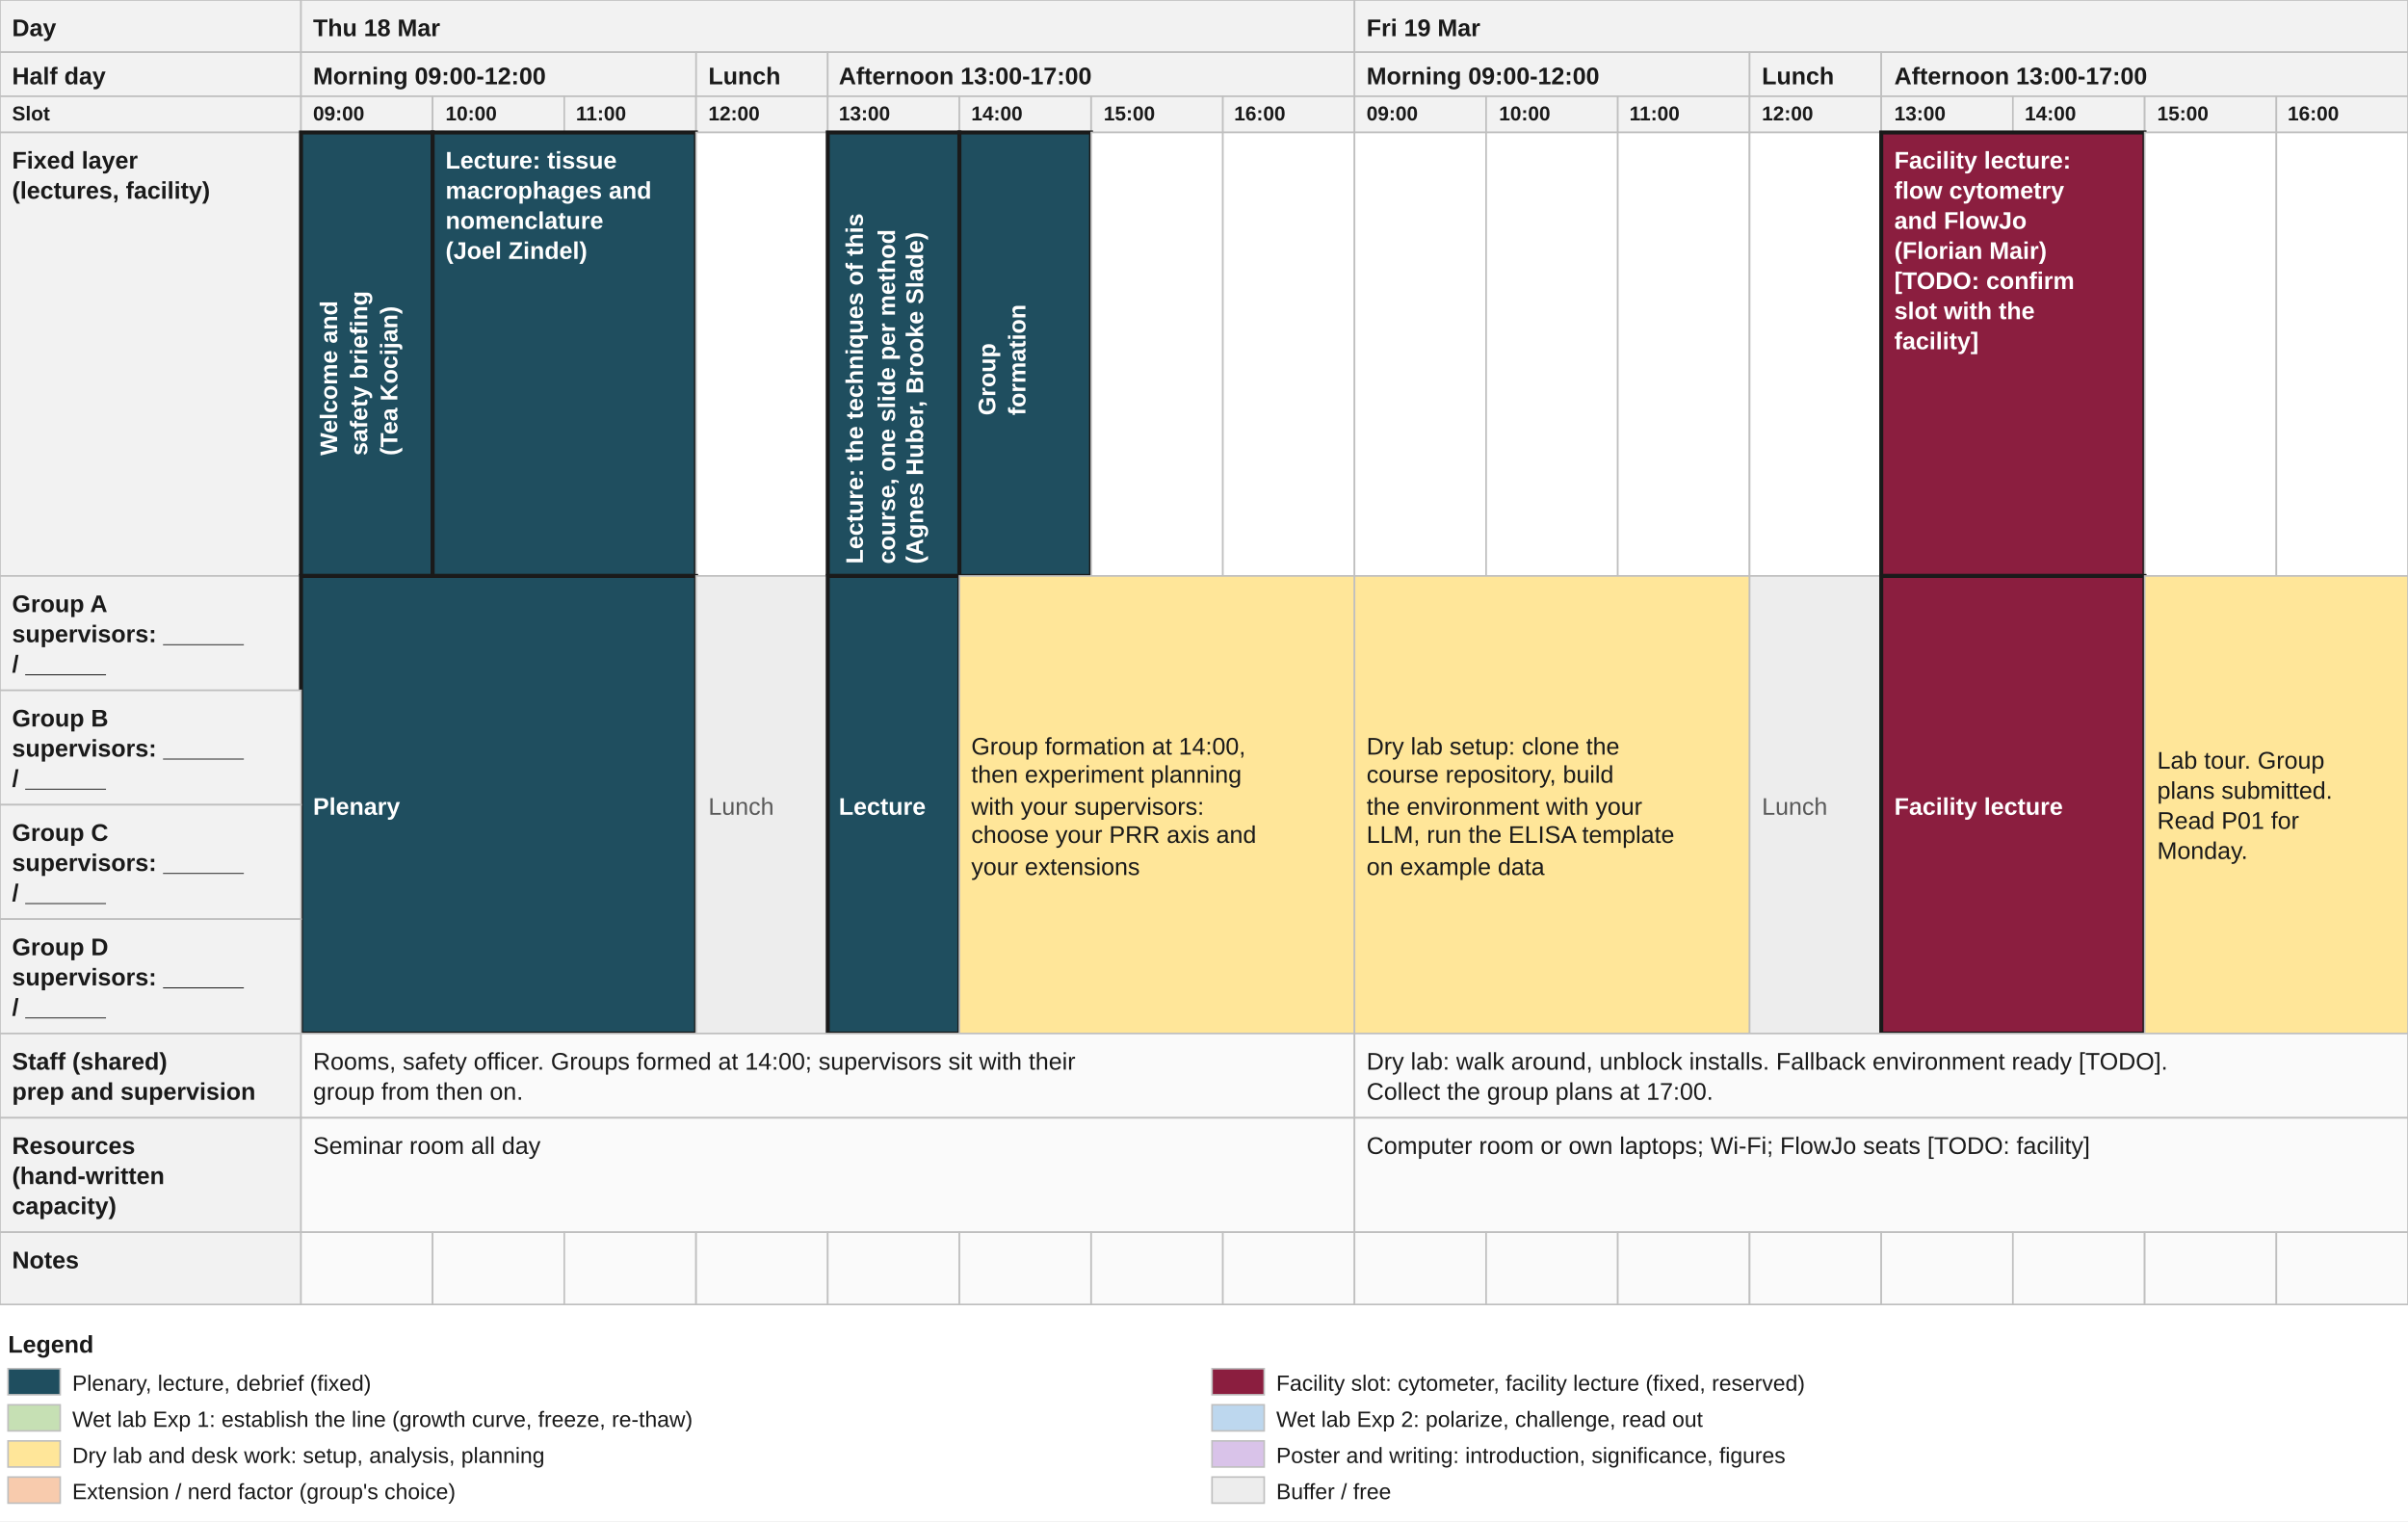
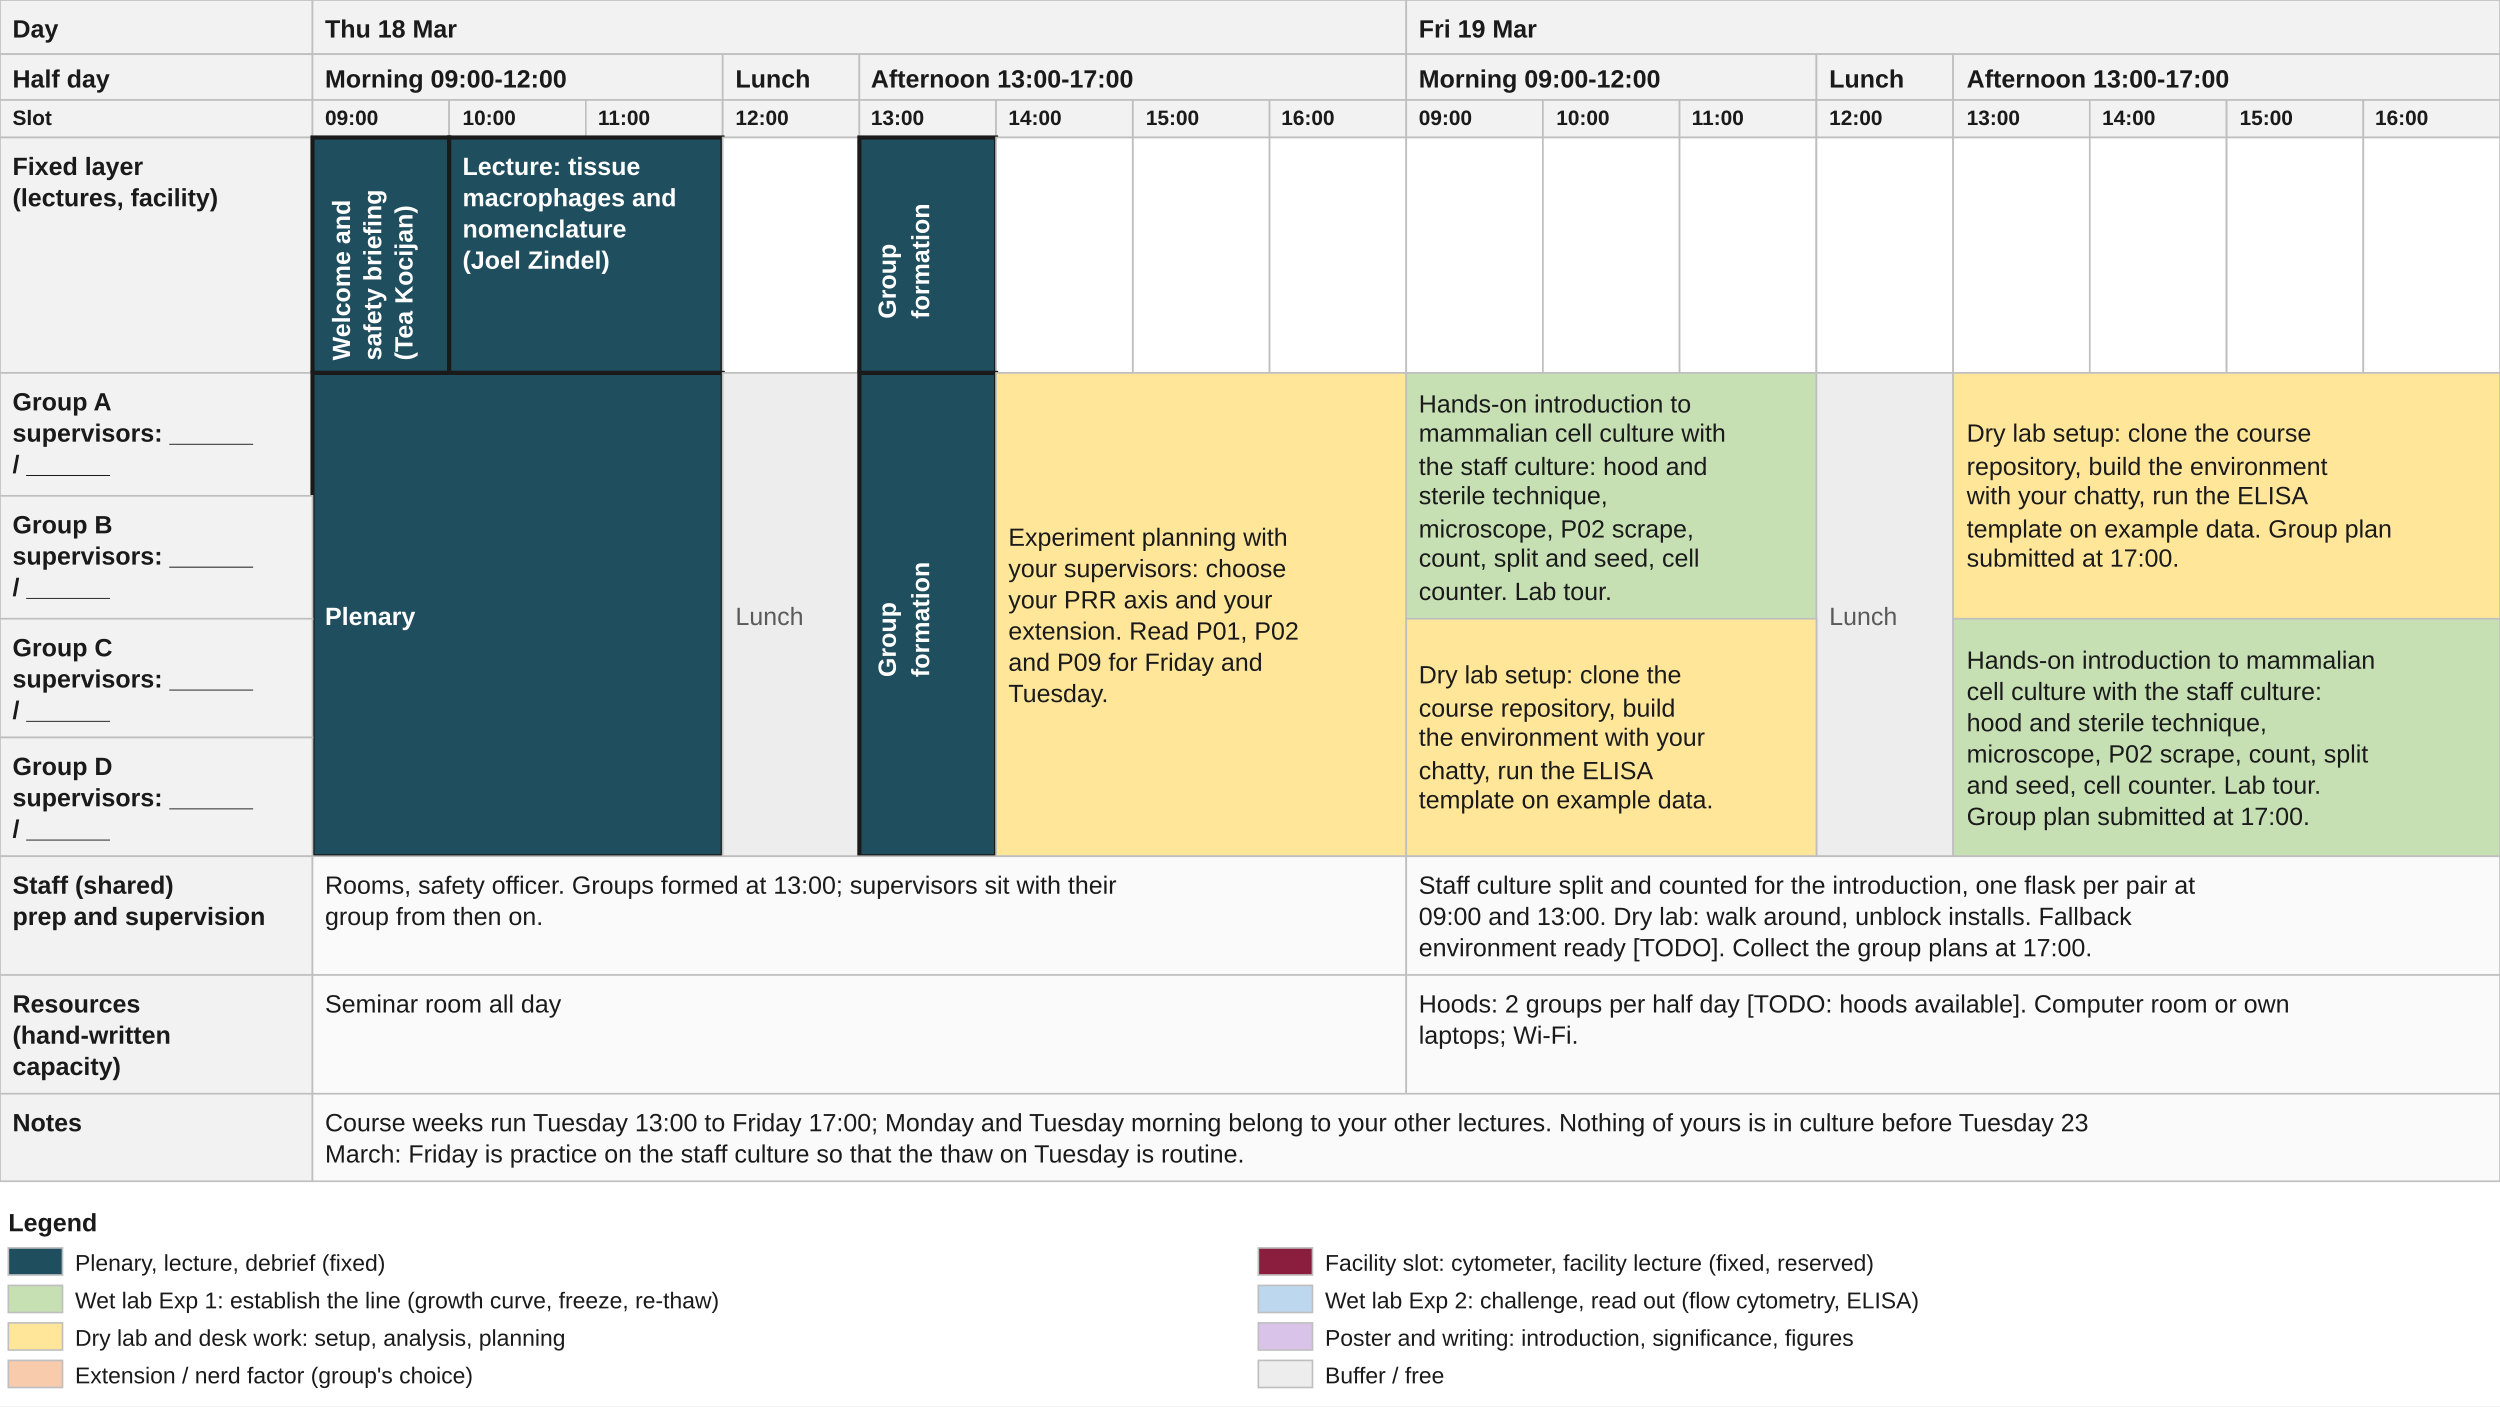
- <svg xmlns="http://www.w3.org/2000/svg" viewBox="0 0 1200 758.0" width="1200" height="758.0" font-family="Arial, Helvetica, sans-serif">
-   <rect x="0" y="0" width="1200" height="758.0" fill="#ffffff" />
+ <svg xmlns="http://www.w3.org/2000/svg" viewBox="0 0 1200 675.0" width="1200" height="675.0" font-family="Arial, Helvetica, sans-serif">
+   <rect x="0" y="0" width="1200" height="675.0" fill="#ffffff" />
  <rect x="0.0" y="0" width="150.0" height="26" fill="#F2F2F2" stroke="#BFBFBF" stroke-width="0.8" />
  <text x="6" y="18" font-size="12" fill="#1A1A1A" font-weight="bold">Day</text>
  <rect x="150.0" y="0" width="525.0" height="26" fill="#F2F2F2" stroke="#BFBFBF" stroke-width="0.8" />
  <text x="156" y="18" font-size="12" fill="#1A1A1A" font-weight="bold">Thu 18 Mar</text>
  <rect x="675.0" y="0" width="525.0" height="26" fill="#F2F2F2" stroke="#BFBFBF" stroke-width="0.8" />
  <text x="681" y="18" font-size="12" fill="#1A1A1A" font-weight="bold">Fri 19 Mar</text>
  <rect x="0.0" y="26" width="150.0" height="22" fill="#F2F2F2" stroke="#BFBFBF" stroke-width="0.8" />
  <text x="6" y="42" font-size="12" fill="#1A1A1A" font-weight="bold">Half day</text>
  <rect x="150.0" y="26" width="196.9" height="22" fill="#F2F2F2" stroke="#BFBFBF" stroke-width="0.8" />
  <text x="156" y="42" font-size="12" fill="#1A1A1A" font-weight="bold">Morning 09:00-12:00</text>
  <rect x="346.9" y="26" width="65.6" height="22" fill="#F2F2F2" stroke="#BFBFBF" stroke-width="0.8" />
  <text x="353" y="42" font-size="12" fill="#1A1A1A" font-weight="bold">Lunch</text>
  <rect x="412.5" y="26" width="262.5" height="22" fill="#F2F2F2" stroke="#BFBFBF" stroke-width="0.8" />
  <text x="418" y="42" font-size="12" fill="#1A1A1A" font-weight="bold">Afternoon 13:00-17:00</text>
  <rect x="675.0" y="26" width="196.9" height="22" fill="#F2F2F2" stroke="#BFBFBF" stroke-width="0.8" />
  <text x="681" y="42" font-size="12" fill="#1A1A1A" font-weight="bold">Morning 09:00-12:00</text>
  <rect x="871.9" y="26" width="65.6" height="22" fill="#F2F2F2" stroke="#BFBFBF" stroke-width="0.8" />
  <text x="878" y="42" font-size="12" fill="#1A1A1A" font-weight="bold">Lunch</text>
  <rect x="937.5" y="26" width="262.5" height="22" fill="#F2F2F2" stroke="#BFBFBF" stroke-width="0.8" />
  <text x="944" y="42" font-size="12" fill="#1A1A1A" font-weight="bold">Afternoon 13:00-17:00</text>
  <rect x="0.0" y="48" width="150.0" height="18" fill="#F2F2F2" stroke="#BFBFBF" stroke-width="0.8" />
  <text x="6" y="60" font-size="10" fill="#1A1A1A" font-weight="bold">Slot</text>
  <rect x="150.0" y="48" width="65.6" height="18" fill="#F2F2F2" stroke="#BFBFBF" stroke-width="0.8" />
  <text x="156" y="60" font-size="10" fill="#1A1A1A" font-weight="bold">09:00</text>
  <rect x="215.6" y="48" width="65.6" height="18" fill="#F2F2F2" stroke="#BFBFBF" stroke-width="0.8" />
  <text x="222" y="60" font-size="10" fill="#1A1A1A" font-weight="bold">10:00</text>
  <rect x="281.2" y="48" width="65.6" height="18" fill="#F2F2F2" stroke="#BFBFBF" stroke-width="0.8" />
  <text x="287" y="60" font-size="10" fill="#1A1A1A" font-weight="bold">11:00</text>
  <rect x="346.9" y="48" width="65.6" height="18" fill="#F2F2F2" stroke="#BFBFBF" stroke-width="0.8" />
  <text x="353" y="60" font-size="10" fill="#1A1A1A" font-weight="bold">12:00</text>
  <rect x="412.5" y="48" width="65.6" height="18" fill="#F2F2F2" stroke="#BFBFBF" stroke-width="0.8" />
  <text x="418" y="60" font-size="10" fill="#1A1A1A" font-weight="bold">13:00</text>
  <rect x="478.1" y="48" width="65.6" height="18" fill="#F2F2F2" stroke="#BFBFBF" stroke-width="0.8" />
  <text x="484" y="60" font-size="10" fill="#1A1A1A" font-weight="bold">14:00</text>
  <rect x="543.8" y="48" width="65.6" height="18" fill="#F2F2F2" stroke="#BFBFBF" stroke-width="0.8" />
  <text x="550" y="60" font-size="10" fill="#1A1A1A" font-weight="bold">15:00</text>
  <rect x="609.4" y="48" width="65.6" height="18" fill="#F2F2F2" stroke="#BFBFBF" stroke-width="0.8" />
  <text x="615" y="60" font-size="10" fill="#1A1A1A" font-weight="bold">16:00</text>
  <rect x="675.0" y="48" width="65.6" height="18" fill="#F2F2F2" stroke="#BFBFBF" stroke-width="0.8" />
  <text x="681" y="60" font-size="10" fill="#1A1A1A" font-weight="bold">09:00</text>
  <rect x="740.6" y="48" width="65.6" height="18" fill="#F2F2F2" stroke="#BFBFBF" stroke-width="0.8" />
  <text x="747" y="60" font-size="10" fill="#1A1A1A" font-weight="bold">10:00</text>
  <rect x="806.2" y="48" width="65.6" height="18" fill="#F2F2F2" stroke="#BFBFBF" stroke-width="0.8" />
  <text x="812" y="60" font-size="10" fill="#1A1A1A" font-weight="bold">11:00</text>
  <rect x="871.9" y="48" width="65.6" height="18" fill="#F2F2F2" stroke="#BFBFBF" stroke-width="0.8" />
  <text x="878" y="60" font-size="10" fill="#1A1A1A" font-weight="bold">12:00</text>
  <rect x="937.5" y="48" width="65.6" height="18" fill="#F2F2F2" stroke="#BFBFBF" stroke-width="0.8" />
  <text x="944" y="60" font-size="10" fill="#1A1A1A" font-weight="bold">13:00</text>
  <rect x="1003.1" y="48" width="65.6" height="18" fill="#F2F2F2" stroke="#BFBFBF" stroke-width="0.8" />
  <text x="1009" y="60" font-size="10" fill="#1A1A1A" font-weight="bold">14:00</text>
  <rect x="1068.8" y="48" width="65.6" height="18" fill="#F2F2F2" stroke="#BFBFBF" stroke-width="0.8" />
  <text x="1075" y="60" font-size="10" fill="#1A1A1A" font-weight="bold">15:00</text>
  <rect x="1134.4" y="48" width="65.6" height="18" fill="#F2F2F2" stroke="#BFBFBF" stroke-width="0.8" />
  <text x="1140" y="60" font-size="10" fill="#1A1A1A" font-weight="bold">16:00</text>
-   <rect x="0.0" y="66" width="150.0" height="221.0" fill="#F2F2F2" stroke="#BFBFBF" stroke-width="0.8" />
+   <rect x="0.0" y="66" width="150.0" height="113.0" fill="#F2F2F2" stroke="#BFBFBF" stroke-width="0.8" />
  <text x="6" y="84" font-size="12" fill="#1A1A1A" font-weight="bold">Fixed layer</text>
  <text x="6" y="99" font-size="12" fill="#1A1A1A" font-weight="bold">(lectures, facility)</text>
-   <rect x="150.0" y="66" width="65.6" height="221.0" fill="#1F4E5F" stroke="#1A1A1A" stroke-width="2" />
-   <text x="168" y="227" transform="rotate(-90 168 227)" font-size="12" fill="#FFFFFF" font-weight="bold">Welcome and</text>
-   <text x="183" y="227" transform="rotate(-90 183 227)" font-size="12" fill="#FFFFFF" font-weight="bold">safety briefing</text>
-   <text x="198" y="227" transform="rotate(-90 198 227)" font-size="12" fill="#FFFFFF" font-weight="bold">(Tea Kocijan)</text>
-   <rect x="215.6" y="66" width="131.2" height="221.0" fill="#1F4E5F" stroke="#1A1A1A" stroke-width="2" />
+   <rect x="150.0" y="66" width="65.6" height="113.0" fill="#1F4E5F" stroke="#1A1A1A" stroke-width="2" />
+   <text x="168" y="173" transform="rotate(-90 168 173)" font-size="12" fill="#FFFFFF" font-weight="bold">Welcome and</text>
+   <text x="183" y="173" transform="rotate(-90 183 173)" font-size="12" fill="#FFFFFF" font-weight="bold">safety briefing</text>
+   <text x="198" y="173" transform="rotate(-90 198 173)" font-size="12" fill="#FFFFFF" font-weight="bold">(Tea Kocijan)</text>
+   <rect x="215.6" y="66" width="131.2" height="113.0" fill="#1F4E5F" stroke="#1A1A1A" stroke-width="2" />
  <text x="222" y="84" font-size="12" fill="#FFFFFF" font-weight="bold">Lecture: tissue</text>
  <text x="222" y="99" font-size="12" fill="#FFFFFF" font-weight="bold">macrophages and</text>
  <text x="222" y="114" font-size="12" fill="#FFFFFF" font-weight="bold">nomenclature</text>
  <text x="222" y="129" font-size="12" fill="#FFFFFF" font-weight="bold">(Joel Zindel)</text>
-   <rect x="346.9" y="66" width="65.6" height="221.0" fill="#FFFFFF" stroke="#BFBFBF" stroke-width="0.8" />
-   <rect x="412.5" y="66" width="65.6" height="221.0" fill="#1F4E5F" stroke="#1A1A1A" stroke-width="2" />
-   <text x="430" y="281" transform="rotate(-90 430 281)" font-size="12" fill="#FFFFFF" font-weight="bold">Lecture: the techniques of this</text>
-   <text x="446" y="281" transform="rotate(-90 446 281)" font-size="12" fill="#FFFFFF" font-weight="bold">course, one slide per method</text>
-   <text x="460" y="281" transform="rotate(-90 460 281)" font-size="12" fill="#FFFFFF" font-weight="bold">(Agnes Huber, Brooke Slade)</text>
-   <rect x="478.1" y="66" width="65.6" height="221.0" fill="#1F4E5F" stroke="#1A1A1A" stroke-width="2" />
-   <text x="496" y="207" transform="rotate(-90 496 207)" font-size="12" fill="#FFFFFF" font-weight="bold">Group</text>
-   <text x="511" y="207" transform="rotate(-90 511 207)" font-size="12" fill="#FFFFFF" font-weight="bold">formation</text>
-   <rect x="543.8" y="66" width="65.6" height="221.0" fill="#FFFFFF" stroke="#BFBFBF" stroke-width="0.8" />
-   <rect x="609.4" y="66" width="65.6" height="221.0" fill="#FFFFFF" stroke="#BFBFBF" stroke-width="0.8" />
-   <rect x="675.0" y="66" width="65.6" height="221.0" fill="#FFFFFF" stroke="#BFBFBF" stroke-width="0.8" />
-   <rect x="740.6" y="66" width="65.6" height="221.0" fill="#FFFFFF" stroke="#BFBFBF" stroke-width="0.8" />
-   <rect x="806.2" y="66" width="65.6" height="221.0" fill="#FFFFFF" stroke="#BFBFBF" stroke-width="0.8" />
-   <rect x="871.9" y="66" width="65.6" height="221.0" fill="#FFFFFF" stroke="#BFBFBF" stroke-width="0.8" />
-   <rect x="937.5" y="66" width="131.2" height="221.0" fill="#8B1E3F" stroke="#1A1A1A" stroke-width="2" />
-   <text x="944" y="84" font-size="12" fill="#FFFFFF" font-weight="bold">Facility lecture:</text>
-   <text x="944" y="99" font-size="12" fill="#FFFFFF" font-weight="bold">flow cytometry</text>
-   <text x="944" y="114" font-size="12" fill="#FFFFFF" font-weight="bold">and FlowJo</text>
-   <text x="944" y="129" font-size="12" fill="#FFFFFF" font-weight="bold">(Florian Mair)</text>
-   <text x="944" y="144" font-size="12" fill="#FFFFFF" font-weight="bold">[TODO: confirm</text>
-   <text x="944" y="159" font-size="12" fill="#FFFFFF" font-weight="bold">slot with the</text>
-   <text x="944" y="174" font-size="12" fill="#FFFFFF" font-weight="bold">facility]</text>
-   <rect x="1068.8" y="66" width="65.6" height="221.0" fill="#FFFFFF" stroke="#BFBFBF" stroke-width="0.8" />
-   <rect x="1134.4" y="66" width="65.6" height="221.0" fill="#FFFFFF" stroke="#BFBFBF" stroke-width="0.8" />
-   <rect x="0.0" y="287.0" width="150.0" height="57" fill="#F2F2F2" stroke="#BFBFBF" stroke-width="0.8" />
-   <text x="6" y="305" font-size="12" fill="#1A1A1A" font-weight="bold">Group A</text>
-   <text x="6" y="320" font-size="12" fill="#1A1A1A" font-weight="bold">supervisors: ______</text>
-   <text x="6" y="335" font-size="12" fill="#1A1A1A" font-weight="bold">/ ______</text>
-   <rect x="150.0" y="287.0" width="196.9" height="228" fill="#1F4E5F" stroke="#1A1A1A" stroke-width="2" />
-   <text x="156" y="406" font-size="12" fill="#FFFFFF" font-weight="bold">Plenary</text>
-   <rect x="346.9" y="287.0" width="65.6" height="228" fill="#EDEDED" stroke="#BFBFBF" stroke-width="0.8" />
-   <text x="353" y="406" font-size="12" fill="#5A5A5A">Lunch</text>
-   <rect x="412.5" y="287.0" width="65.6" height="228" fill="#1F4E5F" stroke="#1A1A1A" stroke-width="2" />
-   <text x="418" y="406" font-size="12" fill="#FFFFFF" font-weight="bold">Lecture</text>
-   <rect x="478.1" y="287.0" width="196.9" height="228" fill="#FFE699" stroke="#BFBFBF" stroke-width="0.8" />
-   <text x="484" y="376" font-size="12" fill="#1A1A1A">Group formation at 14:00,</text>
-   <text x="484" y="390" font-size="12" fill="#1A1A1A">then experiment planning</text>
-   <text x="484" y="406" font-size="12" fill="#1A1A1A">with your supervisors:</text>
-   <text x="484" y="420" font-size="12" fill="#1A1A1A">choose your PRR axis and</text>
-   <text x="484" y="436" font-size="12" fill="#1A1A1A">your extensions</text>
-   <rect x="675.0" y="287.0" width="196.9" height="228" fill="#FFE699" stroke="#BFBFBF" stroke-width="0.8" />
-   <text x="681" y="376" font-size="12" fill="#1A1A1A">Dry lab setup: clone the</text>
-   <text x="681" y="390" font-size="12" fill="#1A1A1A">course repository, build</text>
-   <text x="681" y="406" font-size="12" fill="#1A1A1A">the environment with your</text>
-   <text x="681" y="420" font-size="12" fill="#1A1A1A">LLM, run the ELISA template</text>
-   <text x="681" y="436" font-size="12" fill="#1A1A1A">on example data</text>
-   <rect x="871.9" y="287.0" width="65.6" height="228" fill="#EDEDED" stroke="#BFBFBF" stroke-width="0.8" />
-   <text x="878" y="406" font-size="12" fill="#5A5A5A">Lunch</text>
-   <rect x="937.5" y="287.0" width="131.2" height="228" fill="#8B1E3F" stroke="#1A1A1A" stroke-width="2" />
-   <text x="944" y="406" font-size="12" fill="#FFFFFF" font-weight="bold">Facility lecture</text>
-   <rect x="1068.8" y="287.0" width="131.2" height="228" fill="#FFE699" stroke="#BFBFBF" stroke-width="0.8" />
-   <text x="1075" y="383" font-size="12" fill="#1A1A1A">Lab tour. Group</text>
-   <text x="1075" y="398" font-size="12" fill="#1A1A1A">plans submitted.</text>
-   <text x="1075" y="413" font-size="12" fill="#1A1A1A">Read P01 for</text>
-   <text x="1075" y="428" font-size="12" fill="#1A1A1A">Monday.</text>
-   <rect x="0.0" y="344.0" width="150.0" height="57" fill="#F2F2F2" stroke="#BFBFBF" stroke-width="0.8" />
-   <text x="6" y="362" font-size="12" fill="#1A1A1A" font-weight="bold">Group B</text>
-   <text x="6" y="377" font-size="12" fill="#1A1A1A" font-weight="bold">supervisors: ______</text>
-   <text x="6" y="392" font-size="12" fill="#1A1A1A" font-weight="bold">/ ______</text>
-   <rect x="0.0" y="401.0" width="150.0" height="57" fill="#F2F2F2" stroke="#BFBFBF" stroke-width="0.8" />
-   <text x="6" y="419" font-size="12" fill="#1A1A1A" font-weight="bold">Group C</text>
-   <text x="6" y="434" font-size="12" fill="#1A1A1A" font-weight="bold">supervisors: ______</text>
-   <text x="6" y="449" font-size="12" fill="#1A1A1A" font-weight="bold">/ ______</text>
-   <rect x="0.0" y="458.0" width="150.0" height="57" fill="#F2F2F2" stroke="#BFBFBF" stroke-width="0.8" />
-   <text x="6" y="476" font-size="12" fill="#1A1A1A" font-weight="bold">Group D</text>
-   <text x="6" y="491" font-size="12" fill="#1A1A1A" font-weight="bold">supervisors: ______</text>
-   <text x="6" y="506" font-size="12" fill="#1A1A1A" font-weight="bold">/ ______</text>
-   <rect x="0.0" y="515.0" width="150.0" height="42" fill="#F2F2F2" stroke="#BFBFBF" stroke-width="0.8" />
-   <text x="6" y="533" font-size="12" fill="#1A1A1A" font-weight="bold">Staff (shared)</text>
-   <text x="6" y="548" font-size="12" fill="#1A1A1A" font-weight="bold">prep and supervision</text>
-   <rect x="150.0" y="515.0" width="525.0" height="42" fill="#FAFAFA" stroke="#BFBFBF" stroke-width="0.8" />
-   <text x="156" y="533" font-size="12" fill="#1A1A1A">Rooms, safety officer. Groups formed at 14:00; supervisors sit with their</text>
-   <text x="156" y="548" font-size="12" fill="#1A1A1A">group from then on.</text>
-   <rect x="675.0" y="515.0" width="525.0" height="42" fill="#FAFAFA" stroke="#BFBFBF" stroke-width="0.8" />
-   <text x="681" y="533" font-size="12" fill="#1A1A1A">Dry lab: walk around, unblock installs. Fallback environment ready [TODO].</text>
-   <text x="681" y="548" font-size="12" fill="#1A1A1A">Collect the group plans at 17:00.</text>
-   <rect x="0.0" y="557.0" width="150.0" height="57" fill="#F2F2F2" stroke="#BFBFBF" stroke-width="0.8" />
-   <text x="6" y="575" font-size="12" fill="#1A1A1A" font-weight="bold">Resources</text>
-   <text x="6" y="590" font-size="12" fill="#1A1A1A" font-weight="bold">(hand-written</text>
-   <text x="6" y="605" font-size="12" fill="#1A1A1A" font-weight="bold">capacity)</text>
-   <rect x="150.0" y="557.0" width="525.0" height="57" fill="#FAFAFA" stroke="#BFBFBF" stroke-width="0.8" />
-   <text x="156" y="575" font-size="12" fill="#1A1A1A">Seminar room all day</text>
-   <rect x="675.0" y="557.0" width="525.0" height="57" fill="#FAFAFA" stroke="#BFBFBF" stroke-width="0.8" />
-   <text x="681" y="575" font-size="12" fill="#1A1A1A">Computer room or own laptops; Wi-Fi; FlowJo seats [TODO: facility]</text>
-   <rect x="0.0" y="614.0" width="150.0" height="36" fill="#F2F2F2" stroke="#BFBFBF" stroke-width="0.8" />
-   <text x="6" y="632" font-size="12" fill="#1A1A1A" font-weight="bold">Notes</text>
-   <rect x="150.0" y="614.0" width="65.6" height="36" fill="#FAFAFA" stroke="#BFBFBF" stroke-width="0.8" />
-   <rect x="215.6" y="614.0" width="65.6" height="36" fill="#FAFAFA" stroke="#BFBFBF" stroke-width="0.8" />
-   <rect x="281.2" y="614.0" width="65.6" height="36" fill="#FAFAFA" stroke="#BFBFBF" stroke-width="0.8" />
-   <rect x="346.9" y="614.0" width="65.6" height="36" fill="#FAFAFA" stroke="#BFBFBF" stroke-width="0.8" />
-   <rect x="412.5" y="614.0" width="65.6" height="36" fill="#FAFAFA" stroke="#BFBFBF" stroke-width="0.8" />
-   <rect x="478.1" y="614.0" width="65.6" height="36" fill="#FAFAFA" stroke="#BFBFBF" stroke-width="0.8" />
-   <rect x="543.8" y="614.0" width="65.6" height="36" fill="#FAFAFA" stroke="#BFBFBF" stroke-width="0.8" />
-   <rect x="609.4" y="614.0" width="65.6" height="36" fill="#FAFAFA" stroke="#BFBFBF" stroke-width="0.8" />
-   <rect x="675.0" y="614.0" width="65.6" height="36" fill="#FAFAFA" stroke="#BFBFBF" stroke-width="0.8" />
-   <rect x="740.6" y="614.0" width="65.6" height="36" fill="#FAFAFA" stroke="#BFBFBF" stroke-width="0.8" />
-   <rect x="806.2" y="614.0" width="65.6" height="36" fill="#FAFAFA" stroke="#BFBFBF" stroke-width="0.8" />
-   <rect x="871.9" y="614.0" width="65.6" height="36" fill="#FAFAFA" stroke="#BFBFBF" stroke-width="0.8" />
-   <rect x="937.5" y="614.0" width="65.6" height="36" fill="#FAFAFA" stroke="#BFBFBF" stroke-width="0.8" />
-   <rect x="1003.1" y="614.0" width="65.6" height="36" fill="#FAFAFA" stroke="#BFBFBF" stroke-width="0.8" />
-   <rect x="1068.8" y="614.0" width="65.6" height="36" fill="#FAFAFA" stroke="#BFBFBF" stroke-width="0.8" />
-   <rect x="1134.4" y="614.0" width="65.6" height="36" fill="#FAFAFA" stroke="#BFBFBF" stroke-width="0.8" />
-   <text x="4" y="674.0" font-size="12" font-weight="bold" fill="#1A1A1A">Legend</text>
-   <rect x="4" y="682.0" width="26" height="13" fill="#1F4E5F" stroke="#BFBFBF" stroke-width="0.8" />
-   <text x="36" y="693.0" font-size="11" fill="#1A1A1A">Plenary, lecture, debrief (fixed)</text>
-   <rect x="604" y="682.0" width="26" height="13" fill="#8B1E3F" stroke="#BFBFBF" stroke-width="0.8" />
-   <text x="636" y="693.0" font-size="11" fill="#1A1A1A">Facility slot: cytometer, facility lecture (fixed, reserved)</text>
-   <rect x="4" y="700.0" width="26" height="13" fill="#C6E0B4" stroke="#BFBFBF" stroke-width="0.8" />
-   <text x="36" y="711.0" font-size="11" fill="#1A1A1A">Wet lab Exp 1: establish the line (growth curve, freeze, re-thaw)</text>
-   <rect x="604" y="700.0" width="26" height="13" fill="#BDD7EE" stroke="#BFBFBF" stroke-width="0.8" />
-   <text x="636" y="711.0" font-size="11" fill="#1A1A1A">Wet lab Exp 2: polarize, challenge, read out</text>
-   <rect x="4" y="718.0" width="26" height="13" fill="#FFE699" stroke="#BFBFBF" stroke-width="0.8" />
-   <text x="36" y="729.0" font-size="11" fill="#1A1A1A">Dry lab and desk work: setup, analysis, planning</text>
-   <rect x="604" y="718.0" width="26" height="13" fill="#D9C3E9" stroke="#BFBFBF" stroke-width="0.8" />
-   <text x="636" y="729.0" font-size="11" fill="#1A1A1A">Poster and writing: introduction, significance, figures</text>
-   <rect x="4" y="736.0" width="26" height="13" fill="#F8CBAD" stroke="#BFBFBF" stroke-width="0.8" />
-   <text x="36" y="747.0" font-size="11" fill="#1A1A1A">Extension / nerd factor (group's choice)</text>
-   <rect x="604" y="736.0" width="26" height="13" fill="#EDEDED" stroke="#BFBFBF" stroke-width="0.8" />
-   <text x="636" y="747.0" font-size="11" fill="#1A1A1A">Buffer / free</text>
+   <rect x="346.9" y="66" width="65.6" height="113.0" fill="#FFFFFF" stroke="#BFBFBF" stroke-width="0.8" />
+   <rect x="412.5" y="66" width="65.6" height="113.0" fill="#1F4E5F" stroke="#1A1A1A" stroke-width="2" />
+   <text x="430" y="153" transform="rotate(-90 430 153)" font-size="12" fill="#FFFFFF" font-weight="bold">Group</text>
+   <text x="446" y="153" transform="rotate(-90 446 153)" font-size="12" fill="#FFFFFF" font-weight="bold">formation</text>
+   <rect x="478.1" y="66" width="65.6" height="113.0" fill="#FFFFFF" stroke="#BFBFBF" stroke-width="0.8" />
+   <rect x="543.8" y="66" width="65.6" height="113.0" fill="#FFFFFF" stroke="#BFBFBF" stroke-width="0.8" />
+   <rect x="609.4" y="66" width="65.6" height="113.0" fill="#FFFFFF" stroke="#BFBFBF" stroke-width="0.8" />
+   <rect x="675.0" y="66" width="65.6" height="113.0" fill="#FFFFFF" stroke="#BFBFBF" stroke-width="0.8" />
+   <rect x="740.6" y="66" width="65.6" height="113.0" fill="#FFFFFF" stroke="#BFBFBF" stroke-width="0.8" />
+   <rect x="806.2" y="66" width="65.6" height="113.0" fill="#FFFFFF" stroke="#BFBFBF" stroke-width="0.8" />
+   <rect x="871.9" y="66" width="65.6" height="113.0" fill="#FFFFFF" stroke="#BFBFBF" stroke-width="0.8" />
+   <rect x="937.5" y="66" width="65.6" height="113.0" fill="#FFFFFF" stroke="#BFBFBF" stroke-width="0.8" />
+   <rect x="1003.1" y="66" width="65.6" height="113.0" fill="#FFFFFF" stroke="#BFBFBF" stroke-width="0.8" />
+   <rect x="1068.8" y="66" width="65.6" height="113.0" fill="#FFFFFF" stroke="#BFBFBF" stroke-width="0.8" />
+   <rect x="1134.4" y="66" width="65.6" height="113.0" fill="#FFFFFF" stroke="#BFBFBF" stroke-width="0.8" />
+   <rect x="0.0" y="179.0" width="150.0" height="59" fill="#F2F2F2" stroke="#BFBFBF" stroke-width="0.8" />
+   <text x="6" y="197" font-size="12" fill="#1A1A1A" font-weight="bold">Group A</text>
+   <text x="6" y="212" font-size="12" fill="#1A1A1A" font-weight="bold">supervisors: ______</text>
+   <text x="6" y="227" font-size="12" fill="#1A1A1A" font-weight="bold">/ ______</text>
+   <rect x="150.0" y="179.0" width="196.9" height="232" fill="#1F4E5F" stroke="#1A1A1A" stroke-width="2" />
+   <text x="156" y="300" font-size="12" fill="#FFFFFF" font-weight="bold">Plenary</text>
+   <rect x="346.9" y="179.0" width="65.6" height="232" fill="#EDEDED" stroke="#BFBFBF" stroke-width="0.8" />
+   <text x="353" y="300" font-size="12" fill="#5A5A5A">Lunch</text>
+   <rect x="412.5" y="179.0" width="65.6" height="232" fill="#1F4E5F" stroke="#1A1A1A" stroke-width="2" />
+   <text x="430" y="325" transform="rotate(-90 430 325)" font-size="12" fill="#FFFFFF" font-weight="bold">Group</text>
+   <text x="446" y="325" transform="rotate(-90 446 325)" font-size="12" fill="#FFFFFF" font-weight="bold">formation</text>
+   <rect x="478.1" y="179.0" width="196.9" height="232" fill="#FFE699" stroke="#BFBFBF" stroke-width="0.8" />
+   <text x="484" y="262" font-size="12" fill="#1A1A1A">Experiment planning with</text>
+   <text x="484" y="277" font-size="12" fill="#1A1A1A">your supervisors: choose</text>
+   <text x="484" y="292" font-size="12" fill="#1A1A1A">your PRR axis and your</text>
+   <text x="484" y="307" font-size="12" fill="#1A1A1A">extension. Read P01, P02</text>
+   <text x="484" y="322" font-size="12" fill="#1A1A1A">and P09 for Friday and</text>
+   <text x="484" y="337" font-size="12" fill="#1A1A1A">Tuesday.</text>
+   <rect x="675.0" y="179.0" width="196.9" height="118" fill="#C6E0B4" stroke="#BFBFBF" stroke-width="0.8" />
+   <text x="681" y="198" font-size="12" fill="#1A1A1A">Hands-on introduction to</text>
+   <text x="681" y="212" font-size="12" fill="#1A1A1A">mammalian cell culture with</text>
+   <text x="681" y="228" font-size="12" fill="#1A1A1A">the staff culture: hood and</text>
+   <text x="681" y="242" font-size="12" fill="#1A1A1A">sterile technique,</text>
+   <text x="681" y="258" font-size="12" fill="#1A1A1A">microscope, P02 scrape,</text>
+   <text x="681" y="272" font-size="12" fill="#1A1A1A">count, split and seed, cell</text>
+   <text x="681" y="288" font-size="12" fill="#1A1A1A">counter. Lab tour.</text>
+   <rect x="871.9" y="179.0" width="65.6" height="232" fill="#EDEDED" stroke="#BFBFBF" stroke-width="0.8" />
+   <text x="878" y="300" font-size="12" fill="#5A5A5A">Lunch</text>
+   <rect x="937.5" y="179.0" width="262.5" height="118" fill="#FFE699" stroke="#BFBFBF" stroke-width="0.8" />
+   <text x="944" y="212" font-size="12" fill="#1A1A1A">Dry lab setup: clone the course</text>
+   <text x="944" y="228" font-size="12" fill="#1A1A1A">repository, build the environment</text>
+   <text x="944" y="242" font-size="12" fill="#1A1A1A">with your chatty, run the ELISA</text>
+   <text x="944" y="258" font-size="12" fill="#1A1A1A">template on example data. Group plan</text>
+   <text x="944" y="272" font-size="12" fill="#1A1A1A">submitted at 17:00.</text>
+   <rect x="0.0" y="238.0" width="150.0" height="59" fill="#F2F2F2" stroke="#BFBFBF" stroke-width="0.8" />
+   <text x="6" y="256" font-size="12" fill="#1A1A1A" font-weight="bold">Group B</text>
+   <text x="6" y="271" font-size="12" fill="#1A1A1A" font-weight="bold">supervisors: ______</text>
+   <text x="6" y="286" font-size="12" fill="#1A1A1A" font-weight="bold">/ ______</text>
+   <rect x="0.0" y="297.0" width="150.0" height="57" fill="#F2F2F2" stroke="#BFBFBF" stroke-width="0.8" />
+   <text x="6" y="315" font-size="12" fill="#1A1A1A" font-weight="bold">Group C</text>
+   <text x="6" y="330" font-size="12" fill="#1A1A1A" font-weight="bold">supervisors: ______</text>
+   <text x="6" y="345" font-size="12" fill="#1A1A1A" font-weight="bold">/ ______</text>
+   <rect x="675.0" y="297.0" width="196.9" height="114" fill="#FFE699" stroke="#BFBFBF" stroke-width="0.8" />
+   <text x="681" y="328" font-size="12" fill="#1A1A1A">Dry lab setup: clone the</text>
+   <text x="681" y="344" font-size="12" fill="#1A1A1A">course repository, build</text>
+   <text x="681" y="358" font-size="12" fill="#1A1A1A">the environment with your</text>
+   <text x="681" y="374" font-size="12" fill="#1A1A1A">chatty, run the ELISA</text>
+   <text x="681" y="388" font-size="12" fill="#1A1A1A">template on example data.</text>
+   <rect x="937.5" y="297.0" width="262.5" height="114" fill="#C6E0B4" stroke="#BFBFBF" stroke-width="0.8" />
+   <text x="944" y="321" font-size="12" fill="#1A1A1A">Hands-on introduction to mammalian</text>
+   <text x="944" y="336" font-size="12" fill="#1A1A1A">cell culture with the staff culture:</text>
+   <text x="944" y="351" font-size="12" fill="#1A1A1A">hood and sterile technique,</text>
+   <text x="944" y="366" font-size="12" fill="#1A1A1A">microscope, P02 scrape, count, split</text>
+   <text x="944" y="381" font-size="12" fill="#1A1A1A">and seed, cell counter. Lab tour.</text>
+   <text x="944" y="396" font-size="12" fill="#1A1A1A">Group plan submitted at 17:00.</text>
+   <rect x="0.0" y="354.0" width="150.0" height="57" fill="#F2F2F2" stroke="#BFBFBF" stroke-width="0.8" />
+   <text x="6" y="372" font-size="12" fill="#1A1A1A" font-weight="bold">Group D</text>
+   <text x="6" y="387" font-size="12" fill="#1A1A1A" font-weight="bold">supervisors: ______</text>
+   <text x="6" y="402" font-size="12" fill="#1A1A1A" font-weight="bold">/ ______</text>
+   <rect x="0.0" y="411.0" width="150.0" height="57" fill="#F2F2F2" stroke="#BFBFBF" stroke-width="0.8" />
+   <text x="6" y="429" font-size="12" fill="#1A1A1A" font-weight="bold">Staff (shared)</text>
+   <text x="6" y="444" font-size="12" fill="#1A1A1A" font-weight="bold">prep and supervision</text>
+   <rect x="150.0" y="411.0" width="525.0" height="57" fill="#FAFAFA" stroke="#BFBFBF" stroke-width="0.8" />
+   <text x="156" y="429" font-size="12" fill="#1A1A1A">Rooms, safety officer. Groups formed at 13:00; supervisors sit with their</text>
+   <text x="156" y="444" font-size="12" fill="#1A1A1A">group from then on.</text>
+   <rect x="675.0" y="411.0" width="525.0" height="57" fill="#FAFAFA" stroke="#BFBFBF" stroke-width="0.8" />
+   <text x="681" y="429" font-size="12" fill="#1A1A1A">Staff culture split and counted for the introduction, one flask per pair at</text>
+   <text x="681" y="444" font-size="12" fill="#1A1A1A">09:00 and 13:00. Dry lab: walk around, unblock installs. Fallback</text>
+   <text x="681" y="459" font-size="12" fill="#1A1A1A">environment ready [TODO]. Collect the group plans at 17:00.</text>
+   <rect x="0.0" y="468.0" width="150.0" height="57" fill="#F2F2F2" stroke="#BFBFBF" stroke-width="0.8" />
+   <text x="6" y="486" font-size="12" fill="#1A1A1A" font-weight="bold">Resources</text>
+   <text x="6" y="501" font-size="12" fill="#1A1A1A" font-weight="bold">(hand-written</text>
+   <text x="6" y="516" font-size="12" fill="#1A1A1A" font-weight="bold">capacity)</text>
+   <rect x="150.0" y="468.0" width="525.0" height="57" fill="#FAFAFA" stroke="#BFBFBF" stroke-width="0.8" />
+   <text x="156" y="486" font-size="12" fill="#1A1A1A">Seminar room all day</text>
+   <rect x="675.0" y="468.0" width="525.0" height="57" fill="#FAFAFA" stroke="#BFBFBF" stroke-width="0.8" />
+   <text x="681" y="486" font-size="12" fill="#1A1A1A">Hoods: 2 groups per half day [TODO: hoods available]. Computer room or own</text>
+   <text x="681" y="501" font-size="12" fill="#1A1A1A">laptops; Wi-Fi.</text>
+   <rect x="0.0" y="525.0" width="150.0" height="42" fill="#F2F2F2" stroke="#BFBFBF" stroke-width="0.8" />
+   <text x="6" y="543" font-size="12" fill="#1A1A1A" font-weight="bold">Notes</text>
+   <rect x="150.0" y="525.0" width="1050.0" height="42" fill="#FAFAFA" stroke="#BFBFBF" stroke-width="0.8" />
+   <text x="156" y="543" font-size="12" fill="#1A1A1A">Course weeks run Tuesday 13:00 to Friday 17:00; Monday and Tuesday morning belong to your other lectures. Nothing of yours is in culture before Tuesday 23</text>
+   <text x="156" y="558" font-size="12" fill="#1A1A1A">March: Friday is practice on the staff culture so that the thaw on Tuesday is routine.</text>
+   <text x="4" y="591.0" font-size="12" font-weight="bold" fill="#1A1A1A">Legend</text>
+   <rect x="4" y="599.0" width="26" height="13" fill="#1F4E5F" stroke="#BFBFBF" stroke-width="0.8" />
+   <text x="36" y="610.0" font-size="11" fill="#1A1A1A">Plenary, lecture, debrief (fixed)</text>
+   <rect x="604" y="599.0" width="26" height="13" fill="#8B1E3F" stroke="#BFBFBF" stroke-width="0.8" />
+   <text x="636" y="610.0" font-size="11" fill="#1A1A1A">Facility slot: cytometer, facility lecture (fixed, reserved)</text>
+   <rect x="4" y="617.0" width="26" height="13" fill="#C6E0B4" stroke="#BFBFBF" stroke-width="0.8" />
+   <text x="36" y="628.0" font-size="11" fill="#1A1A1A">Wet lab Exp 1: establish the line (growth curve, freeze, re-thaw)</text>
+   <rect x="604" y="617.0" width="26" height="13" fill="#BDD7EE" stroke="#BFBFBF" stroke-width="0.8" />
+   <text x="636" y="628.0" font-size="11" fill="#1A1A1A">Wet lab Exp 2: challenge, read out (flow cytometry, ELISA)</text>
+   <rect x="4" y="635.0" width="26" height="13" fill="#FFE699" stroke="#BFBFBF" stroke-width="0.8" />
+   <text x="36" y="646.0" font-size="11" fill="#1A1A1A">Dry lab and desk work: setup, analysis, planning</text>
+   <rect x="604" y="635.0" width="26" height="13" fill="#D9C3E9" stroke="#BFBFBF" stroke-width="0.8" />
+   <text x="636" y="646.0" font-size="11" fill="#1A1A1A">Poster and writing: introduction, significance, figures</text>
+   <rect x="4" y="653.0" width="26" height="13" fill="#F8CBAD" stroke="#BFBFBF" stroke-width="0.8" />
+   <text x="36" y="664.0" font-size="11" fill="#1A1A1A">Extension / nerd factor (group's choice)</text>
+   <rect x="604" y="653.0" width="26" height="13" fill="#EDEDED" stroke="#BFBFBF" stroke-width="0.8" />
+   <text x="636" y="664.0" font-size="11" fill="#1A1A1A">Buffer / free</text>
</svg>
